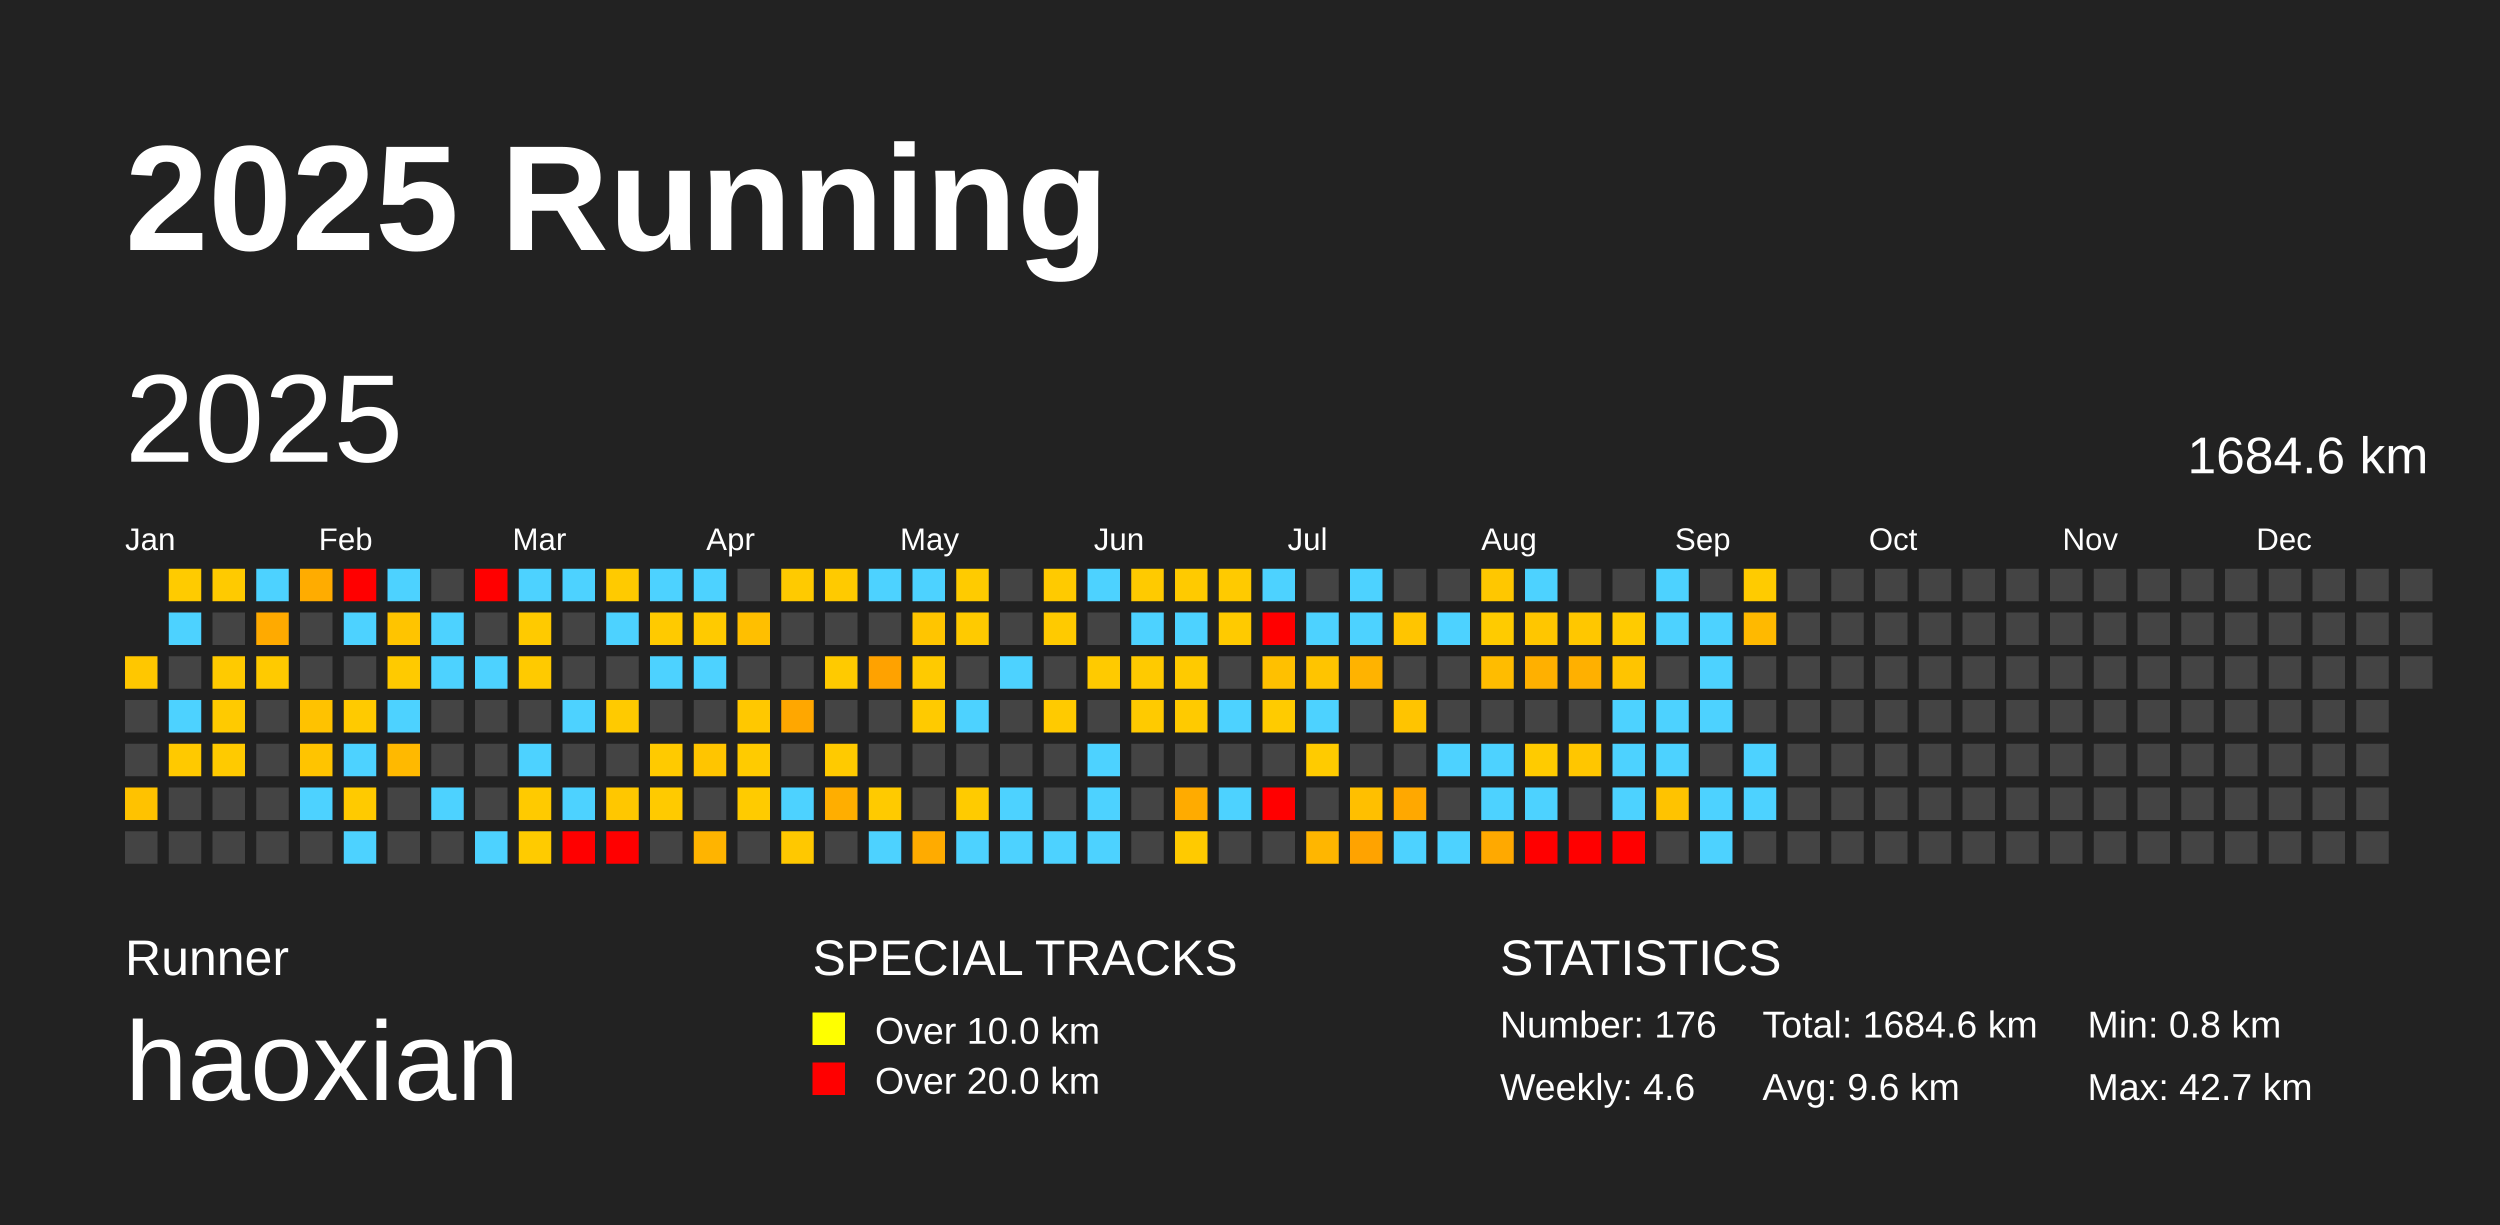
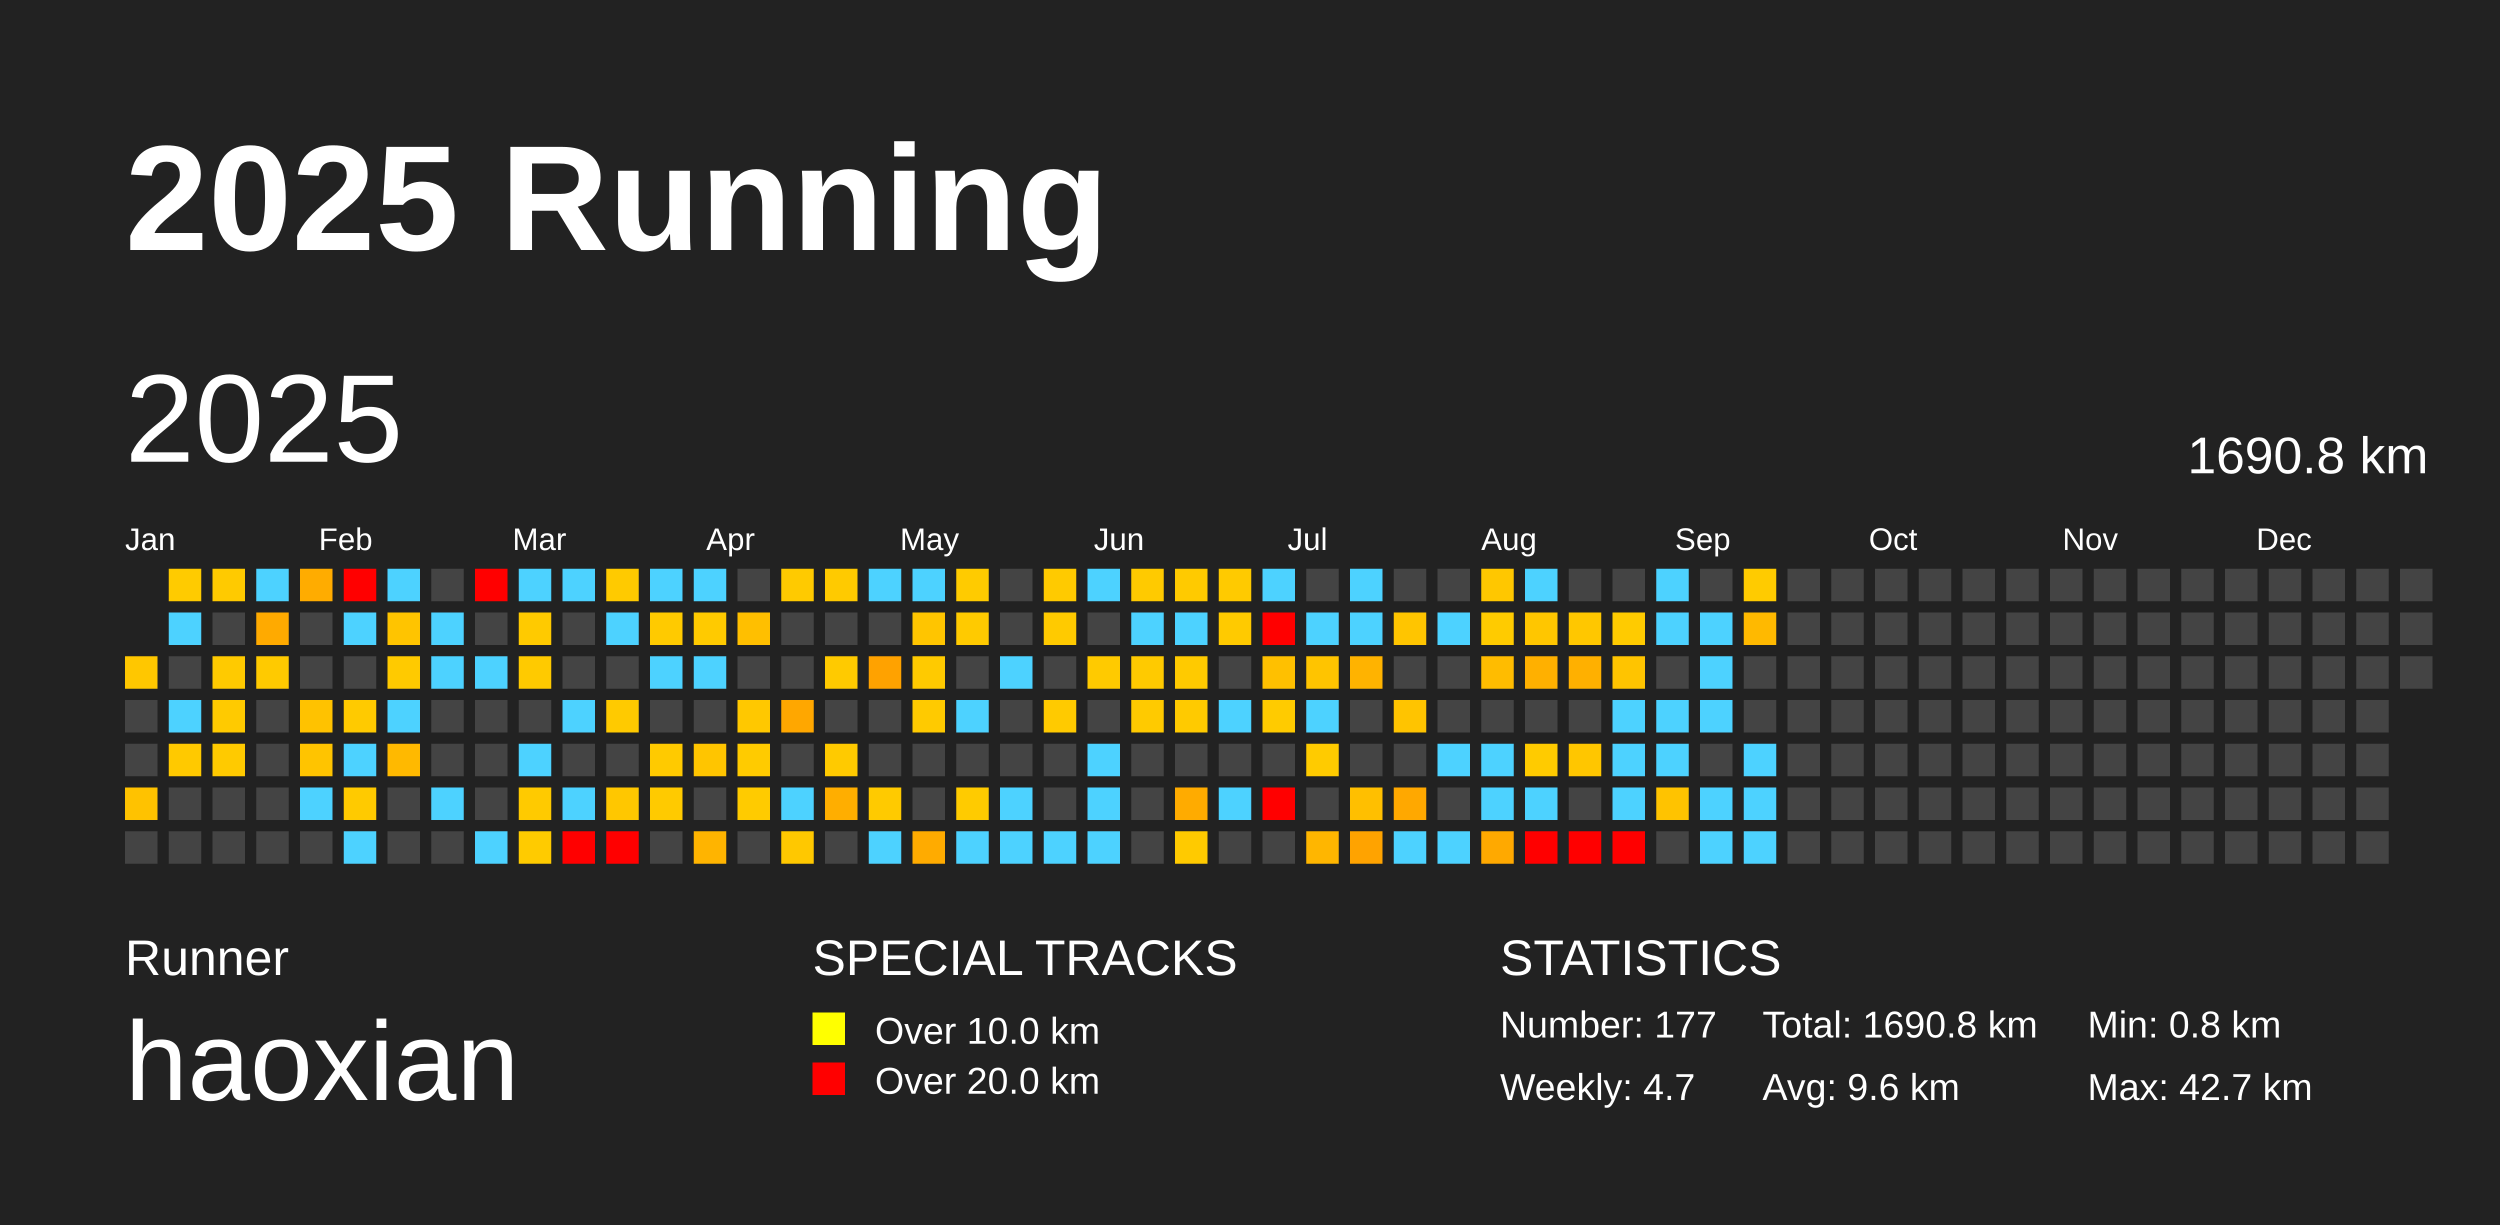
<svg xmlns="http://www.w3.org/2000/svg" baseProfile="full" height="98mm" version="1.1" viewBox="0,0,200,98" width="200mm">
  <defs />
  <rect fill="#222222" height="98" width="200" x="0" y="0" />
  <text fill="#FFFFFF" style="font-size:12px; font-family:Arial; font-weight:bold;" x="10" y="20">2025 Running</text>
  <text fill="#FFFFFF" style="font-size:4px; font-family:Arial" x="10" y="78">Runner</text>
  <text fill="#FFFFFF" style="font-size:9px; font-family:Arial" x="10" y="88">haoxian</text>
  <text fill="#FFFFFF" style="font-size:4px; font-family:Arial" x="65" y="78">SPECIAL TRACKS</text>
  <rect fill="yellow" height="2.6" width="2.6" x="65" y="81" />
  <text fill="#FFFFFF" style="font-size:3px; font-family:Arial" x="70" y="83.5">Over 10.0 km</text>
  <rect fill="red" height="2.6" width="2.6" x="65" y="85" />
  <text fill="#FFFFFF" style="font-size:3px; font-family:Arial" x="70" y="87.5">Over 20.0 km</text>
  <text fill="#FFFFFF" style="font-size:4px; font-family:Arial" x="120" y="78">STATISTICS</text>
-   <text fill="#FFFFFF" style="font-size:3px; font-family:Arial" x="120" y="83">Number: 176</text>
-   <text fill="#FFFFFF" style="font-size:3px; font-family:Arial" x="120" y="88">Weekly: 4.6</text>
-   <text fill="#FFFFFF" style="font-size:3px; font-family:Arial" x="141" y="83">Total: 1684.6 km</text>
+   <text fill="#FFFFFF" style="font-size:3px; font-family:Arial" x="120" y="83">Number: 177</text>
+   <text fill="#FFFFFF" style="font-size:3px; font-family:Arial" x="120" y="88">Weekly: 4.7</text>
+   <text fill="#FFFFFF" style="font-size:3px; font-family:Arial" x="141" y="83">Total: 1690.8 km</text>
  <text fill="#FFFFFF" style="font-size:3px; font-family:Arial" x="141" y="88">Avg: 9.6 km</text>
  <text fill="#FFFFFF" style="font-size:3px; font-family:Arial" x="167" y="83">Min: 0.8 km</text>
  <text fill="#FFFFFF" style="font-size:3px; font-family:Arial" x="167" y="88">Max: 42.7 km</text>
  <text dominant-baseline="hanging" fill="#FFFFFF" style="font-size:10.0px; font-family:Arial;" x="10" y="30">2025</text>
-   <text dominant-baseline="hanging" fill="#FFFFFF" style="font-size:4.125px; font-family:Arial;" x="175" y="35">1684.6 km</text>
+   <text dominant-baseline="hanging" fill="#FFFFFF" style="font-size:4.125px; font-family:Arial;" x="175" y="35">1690.8 km</text>
  <text fill="#FFFFFF" style="font-size:2.5px; font-family:Arial" x="10.0" y="44">Jan</text>
  <text fill="#FFFFFF" style="font-size:2.5px; font-family:Arial" x="25.5" y="44">Feb</text>
  <text fill="#FFFFFF" style="font-size:2.5px; font-family:Arial" x="41.0" y="44">Mar</text>
  <text fill="#FFFFFF" style="font-size:2.5px; font-family:Arial" x="56.5" y="44">Apr</text>
  <text fill="#FFFFFF" style="font-size:2.5px; font-family:Arial" x="72.0" y="44">May</text>
  <text fill="#FFFFFF" style="font-size:2.5px; font-family:Arial" x="87.5" y="44">Jun</text>
  <text fill="#FFFFFF" style="font-size:2.5px; font-family:Arial" x="103.0" y="44">Jul</text>
  <text fill="#FFFFFF" style="font-size:2.5px; font-family:Arial" x="118.5" y="44">Aug</text>
  <text fill="#FFFFFF" style="font-size:2.5px; font-family:Arial" x="134.0" y="44">Sep</text>
  <text fill="#FFFFFF" style="font-size:2.5px; font-family:Arial" x="149.5" y="44">Oct</text>
  <text fill="#FFFFFF" style="font-size:2.5px; font-family:Arial" x="165.0" y="44">Nov</text>
  <text fill="#FFFFFF" style="font-size:2.5px; font-family:Arial" x="180.5" y="44">Dec</text>
  <rect fill="#ffc700" height="2.6" width="2.6" x="10.0" y="52.5" />
  <rect fill="#444444" height="2.6" width="2.6" x="10.0" y="56.0" />
  <rect fill="#444444" height="2.6" width="2.6" x="10.0" y="59.5" />
  <rect fill="#ffc200" height="2.6" width="2.6" x="10.0" y="63.0" />
  <rect fill="#444444" height="2.6" width="2.6" x="10.0" y="66.5" />
  <rect fill="#ffcb00" height="2.6" width="2.6" x="13.5" y="45.5" />
  <rect fill="#4dd2ff" height="2.6" width="2.6" x="13.5" y="49.0" />
  <rect fill="#444444" height="2.6" width="2.6" x="13.5" y="52.5" />
  <rect fill="#4dd2ff" height="2.6" width="2.6" x="13.5" y="56.0" />
  <rect fill="#ffc900" height="2.6" width="2.6" x="13.5" y="59.5" />
  <rect fill="#444444" height="2.6" width="2.6" x="13.5" y="63.0" />
  <rect fill="#444444" height="2.6" width="2.6" x="13.5" y="66.5" />
  <rect fill="#ffca00" height="2.6" width="2.6" x="17.0" y="45.5" />
  <rect fill="#444444" height="2.6" width="2.6" x="17.0" y="49.0" />
  <rect fill="#ffca00" height="2.6" width="2.6" x="17.0" y="52.5" />
  <rect fill="#ffca00" height="2.6" width="2.6" x="17.0" y="56.0" />
  <rect fill="#ffca00" height="2.6" width="2.6" x="17.0" y="59.5" />
  <rect fill="#444444" height="2.6" width="2.6" x="17.0" y="63.0" />
  <rect fill="#444444" height="2.6" width="2.6" x="17.0" y="66.5" />
  <rect fill="#4dd2ff" height="2.6" width="2.6" x="20.5" y="45.5" />
  <rect fill="#ffaa00" height="2.6" width="2.6" x="20.5" y="49.0" />
  <rect fill="#ffca00" height="2.6" width="2.6" x="20.5" y="52.5" />
  <rect fill="#444444" height="2.6" width="2.6" x="20.5" y="56.0" />
  <rect fill="#444444" height="2.6" width="2.6" x="20.5" y="59.5" />
  <rect fill="#444444" height="2.6" width="2.6" x="20.5" y="63.0" />
  <rect fill="#444444" height="2.6" width="2.6" x="20.5" y="66.5" />
  <rect fill="#ffac00" height="2.6" width="2.6" x="24.0" y="45.5" />
  <rect fill="#444444" height="2.6" width="2.6" x="24.0" y="49.0" />
  <rect fill="#444444" height="2.6" width="2.6" x="24.0" y="52.5" />
  <rect fill="#ffc200" height="2.6" width="2.6" x="24.0" y="56.0" />
  <rect fill="#ffc400" height="2.6" width="2.6" x="24.0" y="59.5" />
  <rect fill="#4dd2ff" height="2.6" width="2.6" x="24.0" y="63.0" />
  <rect fill="#444444" height="2.6" width="2.6" x="24.0" y="66.5" />
  <rect fill="red" height="2.6" width="2.6" x="27.5" y="45.5" />
  <rect fill="#4dd2ff" height="2.6" width="2.6" x="27.5" y="49.0" />
  <rect fill="#444444" height="2.6" width="2.6" x="27.5" y="52.5" />
  <rect fill="#ffca00" height="2.6" width="2.6" x="27.5" y="56.0" />
  <rect fill="#4dd2ff" height="2.6" width="2.6" x="27.5" y="59.5" />
  <rect fill="#ffca00" height="2.6" width="2.6" x="27.5" y="63.0" />
  <rect fill="#4dd2ff" height="2.6" width="2.6" x="27.5" y="66.5" />
  <rect fill="#4dd2ff" height="2.6" width="2.6" x="31.0" y="45.5" />
  <rect fill="#ffc400" height="2.6" width="2.6" x="31.0" y="49.0" />
  <rect fill="#ffca00" height="2.6" width="2.6" x="31.0" y="52.5" />
  <rect fill="#4dd2ff" height="2.6" width="2.6" x="31.0" y="56.0" />
  <rect fill="#ffb900" height="2.6" width="2.6" x="31.0" y="59.5" />
  <rect fill="#444444" height="2.6" width="2.6" x="31.0" y="63.0" />
  <rect fill="#444444" height="2.6" width="2.6" x="31.0" y="66.5" />
  <rect fill="#444444" height="2.6" width="2.6" x="34.5" y="45.5" />
  <rect fill="#4dd2ff" height="2.6" width="2.6" x="34.5" y="49.0" />
  <rect fill="#4dd2ff" height="2.6" width="2.6" x="34.5" y="52.5" />
  <rect fill="#444444" height="2.6" width="2.6" x="34.5" y="56.0" />
  <rect fill="#444444" height="2.6" width="2.6" x="34.5" y="59.5" />
  <rect fill="#4dd2ff" height="2.6" width="2.6" x="34.5" y="63.0" />
  <rect fill="#444444" height="2.6" width="2.6" x="34.5" y="66.5" />
  <rect fill="red" height="2.6" width="2.6" x="38.0" y="45.5" />
  <rect fill="#444444" height="2.6" width="2.6" x="38.0" y="49.0" />
  <rect fill="#4dd2ff" height="2.6" width="2.6" x="38.0" y="52.5" />
  <rect fill="#444444" height="2.6" width="2.6" x="38.0" y="56.0" />
  <rect fill="#444444" height="2.6" width="2.6" x="38.0" y="59.5" />
  <rect fill="#444444" height="2.6" width="2.6" x="38.0" y="63.0" />
  <rect fill="#4dd2ff" height="2.6" width="2.6" x="38.0" y="66.5" />
  <rect fill="#4dd2ff" height="2.6" width="2.6" x="41.5" y="45.5" />
  <rect fill="#ffca00" height="2.6" width="2.6" x="41.5" y="49.0" />
  <rect fill="#ffca00" height="2.6" width="2.6" x="41.5" y="52.5" />
  <rect fill="#444444" height="2.6" width="2.6" x="41.5" y="56.0" />
  <rect fill="#4dd2ff" height="2.6" width="2.6" x="41.5" y="59.5" />
  <rect fill="#ffca00" height="2.6" width="2.6" x="41.5" y="63.0" />
  <rect fill="#ffcb00" height="2.6" width="2.6" x="41.5" y="66.5" />
  <rect fill="#4dd2ff" height="2.6" width="2.6" x="45.0" y="45.5" />
  <rect fill="#444444" height="2.6" width="2.6" x="45.0" y="49.0" />
  <rect fill="#444444" height="2.6" width="2.6" x="45.0" y="52.5" />
  <rect fill="#4dd2ff" height="2.6" width="2.6" x="45.0" y="56.0" />
  <rect fill="#444444" height="2.6" width="2.6" x="45.0" y="59.5" />
  <rect fill="#4dd2ff" height="2.6" width="2.6" x="45.0" y="63.0" />
  <rect fill="red" height="2.6" width="2.6" x="45.0" y="66.5" />
  <rect fill="#ffca00" height="2.6" width="2.6" x="48.5" y="45.5" />
  <rect fill="#4dd2ff" height="2.6" width="2.6" x="48.5" y="49.0" />
  <rect fill="#444444" height="2.6" width="2.6" x="48.5" y="52.5" />
  <rect fill="#ffca00" height="2.6" width="2.6" x="48.5" y="56.0" />
  <rect fill="#444444" height="2.6" width="2.6" x="48.5" y="59.5" />
  <rect fill="#ffc700" height="2.6" width="2.6" x="48.5" y="63.0" />
  <rect fill="red" height="2.6" width="2.6" x="48.5" y="66.5" />
  <rect fill="#4dd2ff" height="2.6" width="2.6" x="52.0" y="45.5" />
  <rect fill="#ffca00" height="2.6" width="2.6" x="52.0" y="49.0" />
  <rect fill="#4dd2ff" height="2.6" width="2.6" x="52.0" y="52.5" />
  <rect fill="#444444" height="2.6" width="2.6" x="52.0" y="56.0" />
  <rect fill="#ffca00" height="2.6" width="2.6" x="52.0" y="59.5" />
  <rect fill="#ffca00" height="2.6" width="2.6" x="52.0" y="63.0" />
  <rect fill="#444444" height="2.6" width="2.6" x="52.0" y="66.5" />
  <rect fill="#4dd2ff" height="2.6" width="2.6" x="55.5" y="45.5" />
  <rect fill="#ffca00" height="2.6" width="2.6" x="55.5" y="49.0" />
  <rect fill="#4dd2ff" height="2.6" width="2.6" x="55.5" y="52.5" />
  <rect fill="#444444" height="2.6" width="2.6" x="55.5" y="56.0" />
  <rect fill="#ffc500" height="2.6" width="2.6" x="55.5" y="59.5" />
  <rect fill="#444444" height="2.6" width="2.6" x="55.5" y="63.0" />
  <rect fill="#ffb400" height="2.6" width="2.6" x="55.5" y="66.5" />
  <rect fill="#444444" height="2.6" width="2.6" x="59.0" y="45.5" />
  <rect fill="#ffbf00" height="2.6" width="2.6" x="59.0" y="49.0" />
  <rect fill="#444444" height="2.6" width="2.6" x="59.0" y="52.5" />
  <rect fill="#ffc800" height="2.6" width="2.6" x="59.0" y="56.0" />
  <rect fill="#ffcb00" height="2.6" width="2.6" x="59.0" y="59.5" />
  <rect fill="#ffcb00" height="2.6" width="2.6" x="59.0" y="63.0" />
  <rect fill="#444444" height="2.6" width="2.6" x="59.0" y="66.5" />
  <rect fill="#ffca00" height="2.6" width="2.6" x="62.5" y="45.5" />
  <rect fill="#444444" height="2.6" width="2.6" x="62.5" y="49.0" />
  <rect fill="#444444" height="2.6" width="2.6" x="62.5" y="52.5" />
  <rect fill="#ffa700" height="2.6" width="2.6" x="62.5" y="56.0" />
  <rect fill="#444444" height="2.6" width="2.6" x="62.5" y="59.5" />
  <rect fill="#4dd2ff" height="2.6" width="2.6" x="62.5" y="63.0" />
  <rect fill="#ffc800" height="2.6" width="2.6" x="62.5" y="66.5" />
  <rect fill="#ffca00" height="2.6" width="2.6" x="66.0" y="45.5" />
  <rect fill="#444444" height="2.6" width="2.6" x="66.0" y="49.0" />
  <rect fill="#ffca00" height="2.6" width="2.6" x="66.0" y="52.5" />
  <rect fill="#444444" height="2.6" width="2.6" x="66.0" y="56.0" />
  <rect fill="#ffca00" height="2.6" width="2.6" x="66.0" y="59.5" />
  <rect fill="#ffae00" height="2.6" width="2.6" x="66.0" y="63.0" />
  <rect fill="#444444" height="2.6" width="2.6" x="66.0" y="66.5" />
  <rect fill="#4dd2ff" height="2.6" width="2.6" x="69.5" y="45.5" />
  <rect fill="#444444" height="2.6" width="2.6" x="69.5" y="49.0" />
  <rect fill="#ffa200" height="2.6" width="2.6" x="69.5" y="52.5" />
  <rect fill="#444444" height="2.6" width="2.6" x="69.5" y="56.0" />
  <rect fill="#444444" height="2.6" width="2.6" x="69.5" y="59.5" />
  <rect fill="#ffca00" height="2.6" width="2.6" x="69.5" y="63.0" />
  <rect fill="#4dd2ff" height="2.6" width="2.6" x="69.5" y="66.5" />
  <rect fill="#4dd2ff" height="2.6" width="2.6" x="73.0" y="45.5" />
  <rect fill="#ffc500" height="2.6" width="2.6" x="73.0" y="49.0" />
  <rect fill="#ffca00" height="2.6" width="2.6" x="73.0" y="52.5" />
  <rect fill="#ffca00" height="2.6" width="2.6" x="73.0" y="56.0" />
  <rect fill="#444444" height="2.6" width="2.6" x="73.0" y="59.5" />
  <rect fill="#444444" height="2.6" width="2.6" x="73.0" y="63.0" />
  <rect fill="#ffab00" height="2.6" width="2.6" x="73.0" y="66.5" />
  <rect fill="#ffcb00" height="2.6" width="2.6" x="76.5" y="45.5" />
  <rect fill="#ffca00" height="2.6" width="2.6" x="76.5" y="49.0" />
  <rect fill="#444444" height="2.6" width="2.6" x="76.5" y="52.5" />
  <rect fill="#4dd2ff" height="2.6" width="2.6" x="76.5" y="56.0" />
  <rect fill="#444444" height="2.6" width="2.6" x="76.5" y="59.5" />
  <rect fill="#ffcb00" height="2.6" width="2.6" x="76.5" y="63.0" />
  <rect fill="#4dd2ff" height="2.6" width="2.6" x="76.5" y="66.5" />
  <rect fill="#444444" height="2.6" width="2.6" x="80.0" y="45.5" />
  <rect fill="#444444" height="2.6" width="2.6" x="80.0" y="49.0" />
  <rect fill="#4dd2ff" height="2.6" width="2.6" x="80.0" y="52.5" />
  <rect fill="#444444" height="2.6" width="2.6" x="80.0" y="56.0" />
  <rect fill="#444444" height="2.6" width="2.6" x="80.0" y="59.5" />
  <rect fill="#4dd2ff" height="2.6" width="2.6" x="80.0" y="63.0" />
  <rect fill="#4dd2ff" height="2.6" width="2.6" x="80.0" y="66.5" />
  <rect fill="#ffca00" height="2.6" width="2.6" x="83.5" y="45.5" />
  <rect fill="#ffca00" height="2.6" width="2.6" x="83.5" y="49.0" />
  <rect fill="#444444" height="2.6" width="2.6" x="83.5" y="52.5" />
  <rect fill="#ffca00" height="2.6" width="2.6" x="83.5" y="56.0" />
  <rect fill="#444444" height="2.6" width="2.6" x="83.5" y="59.5" />
  <rect fill="#444444" height="2.6" width="2.6" x="83.5" y="63.0" />
  <rect fill="#4dd2ff" height="2.6" width="2.6" x="83.5" y="66.5" />
  <rect fill="#4dd2ff" height="2.6" width="2.6" x="87.0" y="45.5" />
  <rect fill="#444444" height="2.6" width="2.6" x="87.0" y="49.0" />
  <rect fill="#ffca00" height="2.6" width="2.6" x="87.0" y="52.5" />
  <rect fill="#444444" height="2.6" width="2.6" x="87.0" y="56.0" />
  <rect fill="#4dd2ff" height="2.6" width="2.6" x="87.0" y="59.5" />
  <rect fill="#4dd2ff" height="2.6" width="2.6" x="87.0" y="63.0" />
  <rect fill="#4dd2ff" height="2.6" width="2.6" x="87.0" y="66.5" />
  <rect fill="#ffca00" height="2.6" width="2.6" x="90.5" y="45.5" />
  <rect fill="#4dd2ff" height="2.6" width="2.6" x="90.5" y="49.0" />
  <rect fill="#ffca00" height="2.6" width="2.6" x="90.5" y="52.5" />
  <rect fill="#ffca00" height="2.6" width="2.6" x="90.5" y="56.0" />
  <rect fill="#444444" height="2.6" width="2.6" x="90.5" y="59.5" />
  <rect fill="#444444" height="2.6" width="2.6" x="90.5" y="63.0" />
  <rect fill="#444444" height="2.6" width="2.6" x="90.5" y="66.5" />
  <rect fill="#ffca00" height="2.6" width="2.6" x="94.0" y="45.5" />
  <rect fill="#4dd2ff" height="2.6" width="2.6" x="94.0" y="49.0" />
  <rect fill="#ffca00" height="2.6" width="2.6" x="94.0" y="52.5" />
  <rect fill="#ffca00" height="2.6" width="2.6" x="94.0" y="56.0" />
  <rect fill="#444444" height="2.6" width="2.6" x="94.0" y="59.5" />
  <rect fill="#ffab00" height="2.6" width="2.6" x="94.0" y="63.0" />
  <rect fill="#ffca00" height="2.6" width="2.6" x="94.0" y="66.5" />
  <rect fill="#ffca00" height="2.6" width="2.6" x="97.5" y="45.5" />
  <rect fill="#ffca00" height="2.6" width="2.6" x="97.5" y="49.0" />
  <rect fill="#444444" height="2.6" width="2.6" x="97.5" y="52.5" />
  <rect fill="#4dd2ff" height="2.6" width="2.6" x="97.5" y="56.0" />
  <rect fill="#444444" height="2.6" width="2.6" x="97.5" y="59.5" />
  <rect fill="#4dd2ff" height="2.6" width="2.6" x="97.5" y="63.0" />
  <rect fill="#444444" height="2.6" width="2.6" x="97.5" y="66.5" />
  <rect fill="#4dd2ff" height="2.6" width="2.6" x="101.0" y="45.5" />
  <rect fill="red" height="2.6" width="2.6" x="101.0" y="49.0" />
  <rect fill="#ffc000" height="2.6" width="2.6" x="101.0" y="52.5" />
  <rect fill="#ffcb00" height="2.6" width="2.6" x="101.0" y="56.0" />
  <rect fill="#444444" height="2.6" width="2.6" x="101.0" y="59.5" />
  <rect fill="red" height="2.6" width="2.6" x="101.0" y="63.0" />
  <rect fill="#444444" height="2.6" width="2.6" x="101.0" y="66.5" />
  <rect fill="#444444" height="2.6" width="2.6" x="104.5" y="45.5" />
  <rect fill="#4dd2ff" height="2.6" width="2.6" x="104.5" y="49.0" />
  <rect fill="#ffc400" height="2.6" width="2.6" x="104.5" y="52.5" />
  <rect fill="#4dd2ff" height="2.6" width="2.6" x="104.5" y="56.0" />
  <rect fill="#ffcb00" height="2.6" width="2.6" x="104.5" y="59.5" />
  <rect fill="#444444" height="2.6" width="2.6" x="104.5" y="63.0" />
  <rect fill="#ffb600" height="2.6" width="2.6" x="104.5" y="66.5" />
  <rect fill="#4dd2ff" height="2.6" width="2.6" x="108.0" y="45.5" />
  <rect fill="#4dd2ff" height="2.6" width="2.6" x="108.0" y="49.0" />
  <rect fill="#ffb300" height="2.6" width="2.6" x="108.0" y="52.5" />
  <rect fill="#444444" height="2.6" width="2.6" x="108.0" y="56.0" />
  <rect fill="#444444" height="2.6" width="2.6" x="108.0" y="59.5" />
  <rect fill="#ffbf00" height="2.6" width="2.6" x="108.0" y="63.0" />
  <rect fill="#ffa300" height="2.6" width="2.6" x="108.0" y="66.5" />
  <rect fill="#444444" height="2.6" width="2.6" x="111.5" y="45.5" />
  <rect fill="#ffc500" height="2.6" width="2.6" x="111.5" y="49.0" />
  <rect fill="#444444" height="2.6" width="2.6" x="111.5" y="52.5" />
  <rect fill="#ffc400" height="2.6" width="2.6" x="111.5" y="56.0" />
  <rect fill="#444444" height="2.6" width="2.6" x="111.5" y="59.5" />
  <rect fill="#ffa800" height="2.6" width="2.6" x="111.5" y="63.0" />
  <rect fill="#4dd2ff" height="2.6" width="2.6" x="111.5" y="66.5" />
  <rect fill="#444444" height="2.6" width="2.6" x="115.0" y="45.5" />
  <rect fill="#4dd2ff" height="2.6" width="2.6" x="115.0" y="49.0" />
  <rect fill="#444444" height="2.6" width="2.6" x="115.0" y="52.5" />
  <rect fill="#444444" height="2.6" width="2.6" x="115.0" y="56.0" />
  <rect fill="#4dd2ff" height="2.6" width="2.6" x="115.0" y="59.5" />
  <rect fill="#444444" height="2.6" width="2.6" x="115.0" y="63.0" />
  <rect fill="#4dd2ff" height="2.6" width="2.6" x="115.0" y="66.5" />
  <rect fill="#ffc700" height="2.6" width="2.6" x="118.5" y="45.5" />
  <rect fill="#ffcb00" height="2.6" width="2.6" x="118.5" y="49.0" />
  <rect fill="#ffbc00" height="2.6" width="2.6" x="118.5" y="52.5" />
  <rect fill="#444444" height="2.6" width="2.6" x="118.5" y="56.0" />
  <rect fill="#4dd2ff" height="2.6" width="2.6" x="118.5" y="59.5" />
  <rect fill="#4dd2ff" height="2.6" width="2.6" x="118.5" y="63.0" />
  <rect fill="#ffa900" height="2.6" width="2.6" x="118.5" y="66.5" />
  <rect fill="#4dd2ff" height="2.6" width="2.6" x="122.0" y="45.5" />
  <rect fill="#ffc600" height="2.6" width="2.6" x="122.0" y="49.0" />
  <rect fill="#ffb000" height="2.6" width="2.6" x="122.0" y="52.5" />
  <rect fill="#444444" height="2.6" width="2.6" x="122.0" y="56.0" />
  <rect fill="#ffcb00" height="2.6" width="2.6" x="122.0" y="59.5" />
  <rect fill="#4dd2ff" height="2.6" width="2.6" x="122.0" y="63.0" />
  <rect fill="red" height="2.6" width="2.6" x="122.0" y="66.5" />
  <rect fill="#444444" height="2.6" width="2.6" x="125.5" y="45.5" />
  <rect fill="#ffc700" height="2.6" width="2.6" x="125.5" y="49.0" />
  <rect fill="#ffb000" height="2.6" width="2.6" x="125.5" y="52.5" />
  <rect fill="#444444" height="2.6" width="2.6" x="125.5" y="56.0" />
  <rect fill="#ffc600" height="2.6" width="2.6" x="125.5" y="59.5" />
  <rect fill="#444444" height="2.6" width="2.6" x="125.5" y="63.0" />
  <rect fill="red" height="2.6" width="2.6" x="125.5" y="66.5" />
  <rect fill="#444444" height="2.6" width="2.6" x="129.0" y="45.5" />
  <rect fill="#ffcb00" height="2.6" width="2.6" x="129.0" y="49.0" />
  <rect fill="#ffc400" height="2.6" width="2.6" x="129.0" y="52.5" />
  <rect fill="#4dd2ff" height="2.6" width="2.6" x="129.0" y="56.0" />
  <rect fill="#4dd2ff" height="2.6" width="2.6" x="129.0" y="59.5" />
  <rect fill="#4dd2ff" height="2.6" width="2.6" x="129.0" y="63.0" />
  <rect fill="red" height="2.6" width="2.6" x="129.0" y="66.5" />
  <rect fill="#4dd2ff" height="2.6" width="2.6" x="132.5" y="45.5" />
  <rect fill="#4dd2ff" height="2.6" width="2.6" x="132.5" y="49.0" />
  <rect fill="#444444" height="2.6" width="2.6" x="132.5" y="52.5" />
  <rect fill="#4dd2ff" height="2.6" width="2.6" x="132.5" y="56.0" />
  <rect fill="#4dd2ff" height="2.6" width="2.6" x="132.5" y="59.5" />
  <rect fill="#ffc300" height="2.6" width="2.6" x="132.5" y="63.0" />
  <rect fill="#444444" height="2.6" width="2.6" x="132.5" y="66.5" />
  <rect fill="#444444" height="2.6" width="2.6" x="136.0" y="45.5" />
  <rect fill="#4dd2ff" height="2.6" width="2.6" x="136.0" y="49.0" />
  <rect fill="#4dd2ff" height="2.6" width="2.6" x="136.0" y="52.5" />
  <rect fill="#4dd2ff" height="2.6" width="2.6" x="136.0" y="56.0" />
  <rect fill="#444444" height="2.6" width="2.6" x="136.0" y="59.5" />
  <rect fill="#4dd2ff" height="2.6" width="2.6" x="136.0" y="63.0" />
  <rect fill="#4dd2ff" height="2.6" width="2.6" x="136.0" y="66.5" />
  <rect fill="#ffcb00" height="2.6" width="2.6" x="139.5" y="45.5" />
  <rect fill="#ffb900" height="2.6" width="2.6" x="139.5" y="49.0" />
  <rect fill="#444444" height="2.6" width="2.6" x="139.5" y="52.5" />
  <rect fill="#444444" height="2.6" width="2.6" x="139.5" y="56.0" />
  <rect fill="#4dd2ff" height="2.6" width="2.6" x="139.5" y="59.5" />
  <rect fill="#4dd2ff" height="2.6" width="2.6" x="139.5" y="63.0" />
-   <rect fill="#444444" height="2.6" width="2.6" x="139.5" y="66.5" />
+   <rect fill="#4dd2ff" height="2.6" width="2.6" x="139.5" y="66.5" />
  <rect fill="#444444" height="2.6" width="2.6" x="143.0" y="45.5" />
  <rect fill="#444444" height="2.6" width="2.6" x="143.0" y="49.0" />
  <rect fill="#444444" height="2.6" width="2.6" x="143.0" y="52.5" />
  <rect fill="#444444" height="2.6" width="2.6" x="143.0" y="56.0" />
  <rect fill="#444444" height="2.6" width="2.6" x="143.0" y="59.5" />
  <rect fill="#444444" height="2.6" width="2.6" x="143.0" y="63.0" />
  <rect fill="#444444" height="2.6" width="2.6" x="143.0" y="66.5" />
  <rect fill="#444444" height="2.6" width="2.6" x="146.5" y="45.5" />
  <rect fill="#444444" height="2.6" width="2.6" x="146.5" y="49.0" />
  <rect fill="#444444" height="2.6" width="2.6" x="146.5" y="52.5" />
  <rect fill="#444444" height="2.6" width="2.6" x="146.5" y="56.0" />
  <rect fill="#444444" height="2.6" width="2.6" x="146.5" y="59.5" />
  <rect fill="#444444" height="2.6" width="2.6" x="146.5" y="63.0" />
  <rect fill="#444444" height="2.6" width="2.6" x="146.5" y="66.5" />
  <rect fill="#444444" height="2.6" width="2.6" x="150.0" y="45.5" />
  <rect fill="#444444" height="2.6" width="2.6" x="150.0" y="49.0" />
  <rect fill="#444444" height="2.6" width="2.6" x="150.0" y="52.5" />
  <rect fill="#444444" height="2.6" width="2.6" x="150.0" y="56.0" />
  <rect fill="#444444" height="2.6" width="2.6" x="150.0" y="59.5" />
  <rect fill="#444444" height="2.6" width="2.6" x="150.0" y="63.0" />
  <rect fill="#444444" height="2.6" width="2.6" x="150.0" y="66.5" />
  <rect fill="#444444" height="2.6" width="2.6" x="153.5" y="45.5" />
  <rect fill="#444444" height="2.6" width="2.6" x="153.5" y="49.0" />
  <rect fill="#444444" height="2.6" width="2.6" x="153.5" y="52.5" />
  <rect fill="#444444" height="2.6" width="2.6" x="153.5" y="56.0" />
  <rect fill="#444444" height="2.6" width="2.6" x="153.5" y="59.5" />
  <rect fill="#444444" height="2.6" width="2.6" x="153.5" y="63.0" />
  <rect fill="#444444" height="2.6" width="2.6" x="153.5" y="66.5" />
  <rect fill="#444444" height="2.6" width="2.6" x="157.0" y="45.5" />
  <rect fill="#444444" height="2.6" width="2.6" x="157.0" y="49.0" />
  <rect fill="#444444" height="2.6" width="2.6" x="157.0" y="52.5" />
  <rect fill="#444444" height="2.6" width="2.6" x="157.0" y="56.0" />
  <rect fill="#444444" height="2.6" width="2.6" x="157.0" y="59.5" />
  <rect fill="#444444" height="2.6" width="2.6" x="157.0" y="63.0" />
  <rect fill="#444444" height="2.6" width="2.6" x="157.0" y="66.5" />
  <rect fill="#444444" height="2.6" width="2.6" x="160.5" y="45.5" />
  <rect fill="#444444" height="2.6" width="2.6" x="160.5" y="49.0" />
  <rect fill="#444444" height="2.6" width="2.6" x="160.5" y="52.5" />
  <rect fill="#444444" height="2.6" width="2.6" x="160.5" y="56.0" />
  <rect fill="#444444" height="2.6" width="2.6" x="160.5" y="59.5" />
  <rect fill="#444444" height="2.6" width="2.6" x="160.5" y="63.0" />
  <rect fill="#444444" height="2.6" width="2.6" x="160.5" y="66.5" />
  <rect fill="#444444" height="2.6" width="2.6" x="164.0" y="45.5" />
  <rect fill="#444444" height="2.6" width="2.6" x="164.0" y="49.0" />
  <rect fill="#444444" height="2.6" width="2.6" x="164.0" y="52.5" />
  <rect fill="#444444" height="2.6" width="2.6" x="164.0" y="56.0" />
  <rect fill="#444444" height="2.6" width="2.6" x="164.0" y="59.5" />
  <rect fill="#444444" height="2.6" width="2.6" x="164.0" y="63.0" />
  <rect fill="#444444" height="2.6" width="2.6" x="164.0" y="66.5" />
  <rect fill="#444444" height="2.6" width="2.6" x="167.5" y="45.5" />
  <rect fill="#444444" height="2.6" width="2.6" x="167.5" y="49.0" />
  <rect fill="#444444" height="2.6" width="2.6" x="167.5" y="52.5" />
  <rect fill="#444444" height="2.6" width="2.6" x="167.5" y="56.0" />
  <rect fill="#444444" height="2.6" width="2.6" x="167.5" y="59.5" />
  <rect fill="#444444" height="2.6" width="2.6" x="167.5" y="63.0" />
  <rect fill="#444444" height="2.6" width="2.6" x="167.5" y="66.5" />
  <rect fill="#444444" height="2.6" width="2.6" x="171.0" y="45.5" />
  <rect fill="#444444" height="2.6" width="2.6" x="171.0" y="49.0" />
  <rect fill="#444444" height="2.6" width="2.6" x="171.0" y="52.5" />
  <rect fill="#444444" height="2.6" width="2.6" x="171.0" y="56.0" />
  <rect fill="#444444" height="2.6" width="2.6" x="171.0" y="59.5" />
  <rect fill="#444444" height="2.6" width="2.6" x="171.0" y="63.0" />
  <rect fill="#444444" height="2.6" width="2.6" x="171.0" y="66.5" />
  <rect fill="#444444" height="2.6" width="2.6" x="174.5" y="45.5" />
  <rect fill="#444444" height="2.6" width="2.6" x="174.5" y="49.0" />
  <rect fill="#444444" height="2.6" width="2.6" x="174.5" y="52.5" />
  <rect fill="#444444" height="2.6" width="2.6" x="174.5" y="56.0" />
  <rect fill="#444444" height="2.6" width="2.6" x="174.5" y="59.5" />
  <rect fill="#444444" height="2.6" width="2.6" x="174.5" y="63.0" />
  <rect fill="#444444" height="2.6" width="2.6" x="174.5" y="66.5" />
  <rect fill="#444444" height="2.6" width="2.6" x="178.0" y="45.5" />
  <rect fill="#444444" height="2.6" width="2.6" x="178.0" y="49.0" />
  <rect fill="#444444" height="2.6" width="2.6" x="178.0" y="52.5" />
  <rect fill="#444444" height="2.6" width="2.6" x="178.0" y="56.0" />
  <rect fill="#444444" height="2.6" width="2.6" x="178.0" y="59.5" />
  <rect fill="#444444" height="2.6" width="2.6" x="178.0" y="63.0" />
  <rect fill="#444444" height="2.6" width="2.6" x="178.0" y="66.5" />
  <rect fill="#444444" height="2.6" width="2.6" x="181.5" y="45.5" />
  <rect fill="#444444" height="2.6" width="2.6" x="181.5" y="49.0" />
  <rect fill="#444444" height="2.6" width="2.6" x="181.5" y="52.5" />
  <rect fill="#444444" height="2.6" width="2.6" x="181.5" y="56.0" />
  <rect fill="#444444" height="2.6" width="2.6" x="181.5" y="59.5" />
  <rect fill="#444444" height="2.6" width="2.6" x="181.5" y="63.0" />
  <rect fill="#444444" height="2.6" width="2.6" x="181.5" y="66.5" />
  <rect fill="#444444" height="2.6" width="2.6" x="185.0" y="45.5" />
  <rect fill="#444444" height="2.6" width="2.6" x="185.0" y="49.0" />
  <rect fill="#444444" height="2.6" width="2.6" x="185.0" y="52.5" />
  <rect fill="#444444" height="2.6" width="2.6" x="185.0" y="56.0" />
  <rect fill="#444444" height="2.6" width="2.6" x="185.0" y="59.5" />
  <rect fill="#444444" height="2.6" width="2.6" x="185.0" y="63.0" />
  <rect fill="#444444" height="2.6" width="2.6" x="185.0" y="66.5" />
  <rect fill="#444444" height="2.6" width="2.6" x="188.5" y="45.5" />
  <rect fill="#444444" height="2.6" width="2.6" x="188.5" y="49.0" />
  <rect fill="#444444" height="2.6" width="2.6" x="188.5" y="52.5" />
  <rect fill="#444444" height="2.6" width="2.6" x="188.5" y="56.0" />
  <rect fill="#444444" height="2.6" width="2.6" x="188.5" y="59.5" />
  <rect fill="#444444" height="2.6" width="2.6" x="188.5" y="63.0" />
  <rect fill="#444444" height="2.6" width="2.6" x="188.5" y="66.5" />
  <rect fill="#444444" height="2.6" width="2.6" x="192.0" y="45.5" />
  <rect fill="#444444" height="2.6" width="2.6" x="192.0" y="49.0" />
  <rect fill="#444444" height="2.6" width="2.6" x="192.0" y="52.5" />
</svg>
